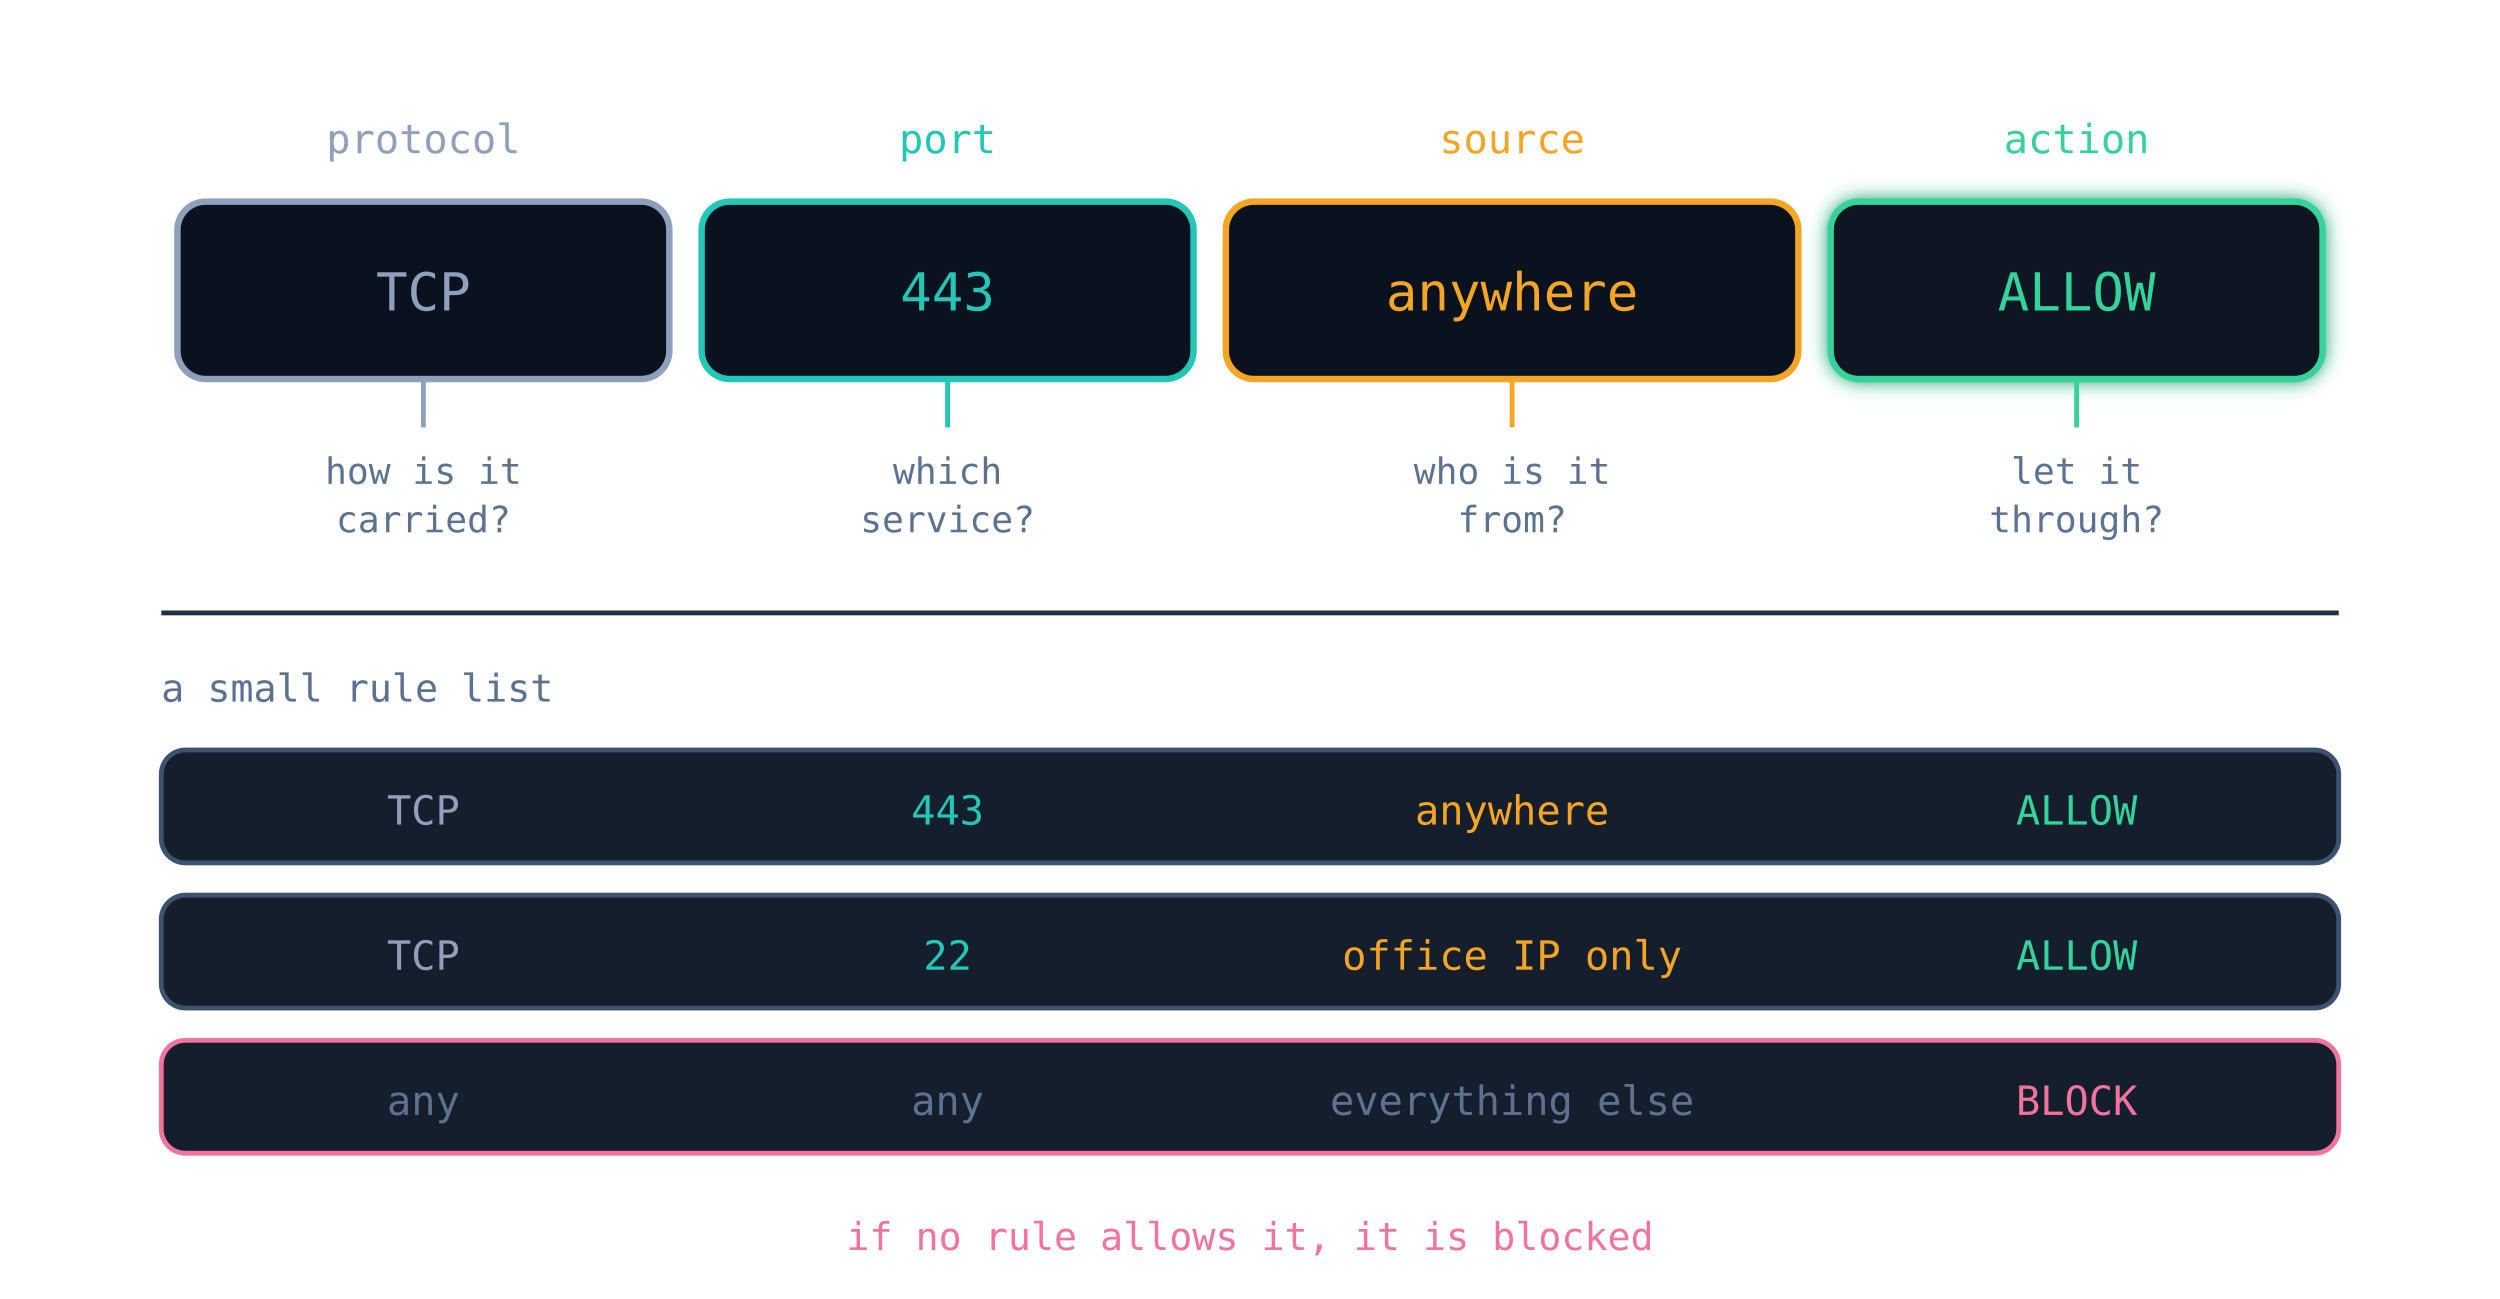
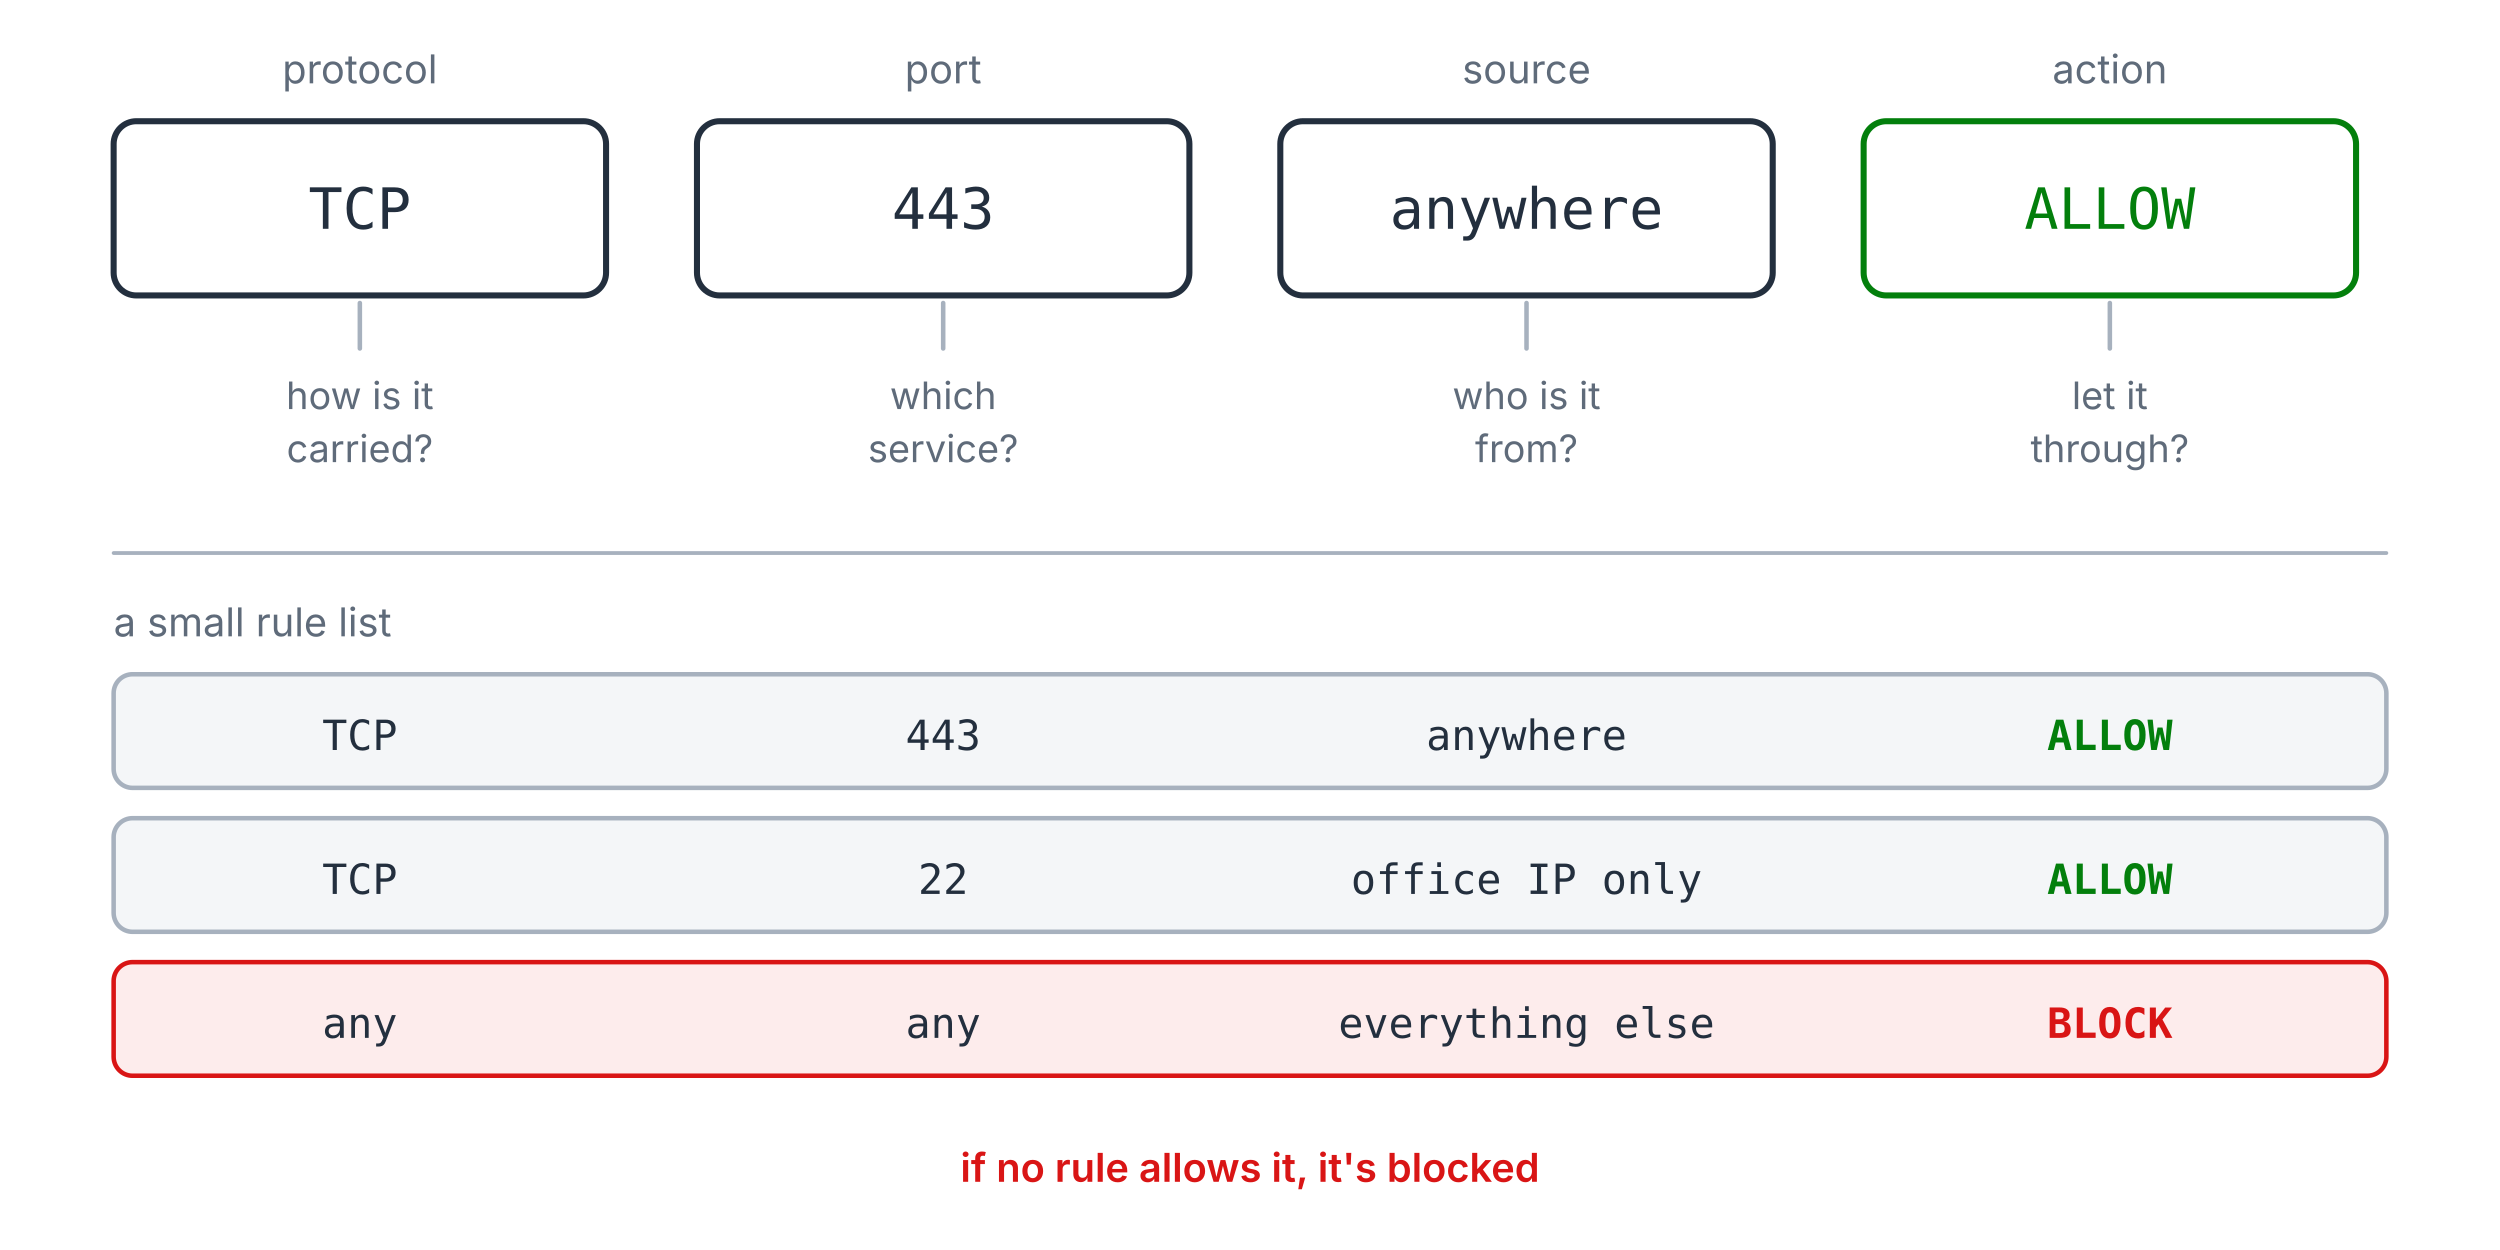
- <svg xmlns="http://www.w3.org/2000/svg" viewBox="0 0 620 322">
-   <style>text{font-family:'JetBrains Mono',ui-monospace,SFMono-Regular,'DejaVu Sans Mono',Menlo,Consolas,monospace}</style>
-   <defs>
-     <filter id="g1" x="-40%" y="-40%" width="180%" height="180%">
-       <feGaussianBlur stdDeviation="2.4" result="b" />
-       <feMerge>
-         <feMergeNode in="b" />
-         <feMergeNode in="SourceGraphic" />
-       </feMerge>
-     </filter>
-   </defs>
-   <text x="105.0" y="38" fill="#8FA0BD" font-family="JetBrains Mono" font-size="10" text-anchor="middle">protocol</text>
-   <rect x="44" y="50" width="122" height="44" rx="7" fill="#0A1220" stroke="#8FA0BD" stroke-width="1.6" />
-   <text x="105.0" y="77" fill="#8FA0BD" font-family="JetBrains Mono" font-size="13" text-anchor="middle">TCP</text>
-   <line x1="105.0" y1="94" x2="105.0" y2="106" stroke="#8FA0BD" stroke-width="1.2" />
-   <text x="105.0" y="120" fill="#5B7290" font-family="JetBrains Mono" font-size="9" text-anchor="middle">how is it</text>
-   <text x="105.0" y="132" fill="#5B7290" font-family="JetBrains Mono" font-size="9" text-anchor="middle">carried?</text>
-   <text x="235.0" y="38" fill="#22C7B8" font-family="JetBrains Mono" font-size="10" text-anchor="middle">port</text>
-   <rect x="174" y="50" width="122" height="44" rx="7" fill="#0A1220" stroke="#22C7B8" stroke-width="1.6" />
-   <text x="235.0" y="77" fill="#22C7B8" font-family="JetBrains Mono" font-size="13" text-anchor="middle">443</text>
-   <line x1="235.0" y1="94" x2="235.0" y2="106" stroke="#22C7B8" stroke-width="1.2" />
-   <text x="235.0" y="120" fill="#5B7290" font-family="JetBrains Mono" font-size="9" text-anchor="middle">which</text>
-   <text x="235.0" y="132" fill="#5B7290" font-family="JetBrains Mono" font-size="9" text-anchor="middle">service?</text>
-   <text x="375.0" y="38" fill="#F5A524" font-family="JetBrains Mono" font-size="10" text-anchor="middle">source</text>
-   <rect x="304" y="50" width="142" height="44" rx="7" fill="#0A1220" stroke="#F5A524" stroke-width="1.6" />
-   <text x="375.0" y="77" fill="#F5A524" font-family="JetBrains Mono" font-size="13" text-anchor="middle">anywhere</text>
-   <line x1="375.0" y1="94" x2="375.0" y2="106" stroke="#F5A524" stroke-width="1.2" />
-   <text x="375.0" y="120" fill="#5B7290" font-family="JetBrains Mono" font-size="9" text-anchor="middle">who is it</text>
-   <text x="375.0" y="132" fill="#5B7290" font-family="JetBrains Mono" font-size="9" text-anchor="middle">from?</text>
-   <text x="515.0" y="38" fill="#34D399" font-family="JetBrains Mono" font-size="10" text-anchor="middle">action</text>
-   <g filter="url(#g1)">
-     <rect x="454" y="50" width="122" height="44" rx="7" fill="#0A1220" stroke="#34D399" stroke-width="1.6" />
-   </g>
-   <text x="515.0" y="77" fill="#34D399" font-family="JetBrains Mono" font-size="13" text-anchor="middle">ALLOW</text>
-   <line x1="515.0" y1="94" x2="515.0" y2="106" stroke="#34D399" stroke-width="1.2" />
-   <text x="515.0" y="120" fill="#5B7290" font-family="JetBrains Mono" font-size="9" text-anchor="middle">let it</text>
-   <text x="515.0" y="132" fill="#5B7290" font-family="JetBrains Mono" font-size="9" text-anchor="middle">through?</text>
-   <line x1="40" y1="152" x2="580" y2="152" stroke="#223047" stroke-width="1.2" />
-   <text x="40" y="174" fill="#5B7290" font-family="JetBrains Mono" font-size="9.5" text-anchor="start">a small rule list</text>
-   <rect x="40" y="186" width="540" height="28" rx="6" fill="#141E2C" stroke="#3D5170" stroke-width="1.2" />
-   <text x="105.0" y="204.5" fill="#8FA0BD" font-family="JetBrains Mono" font-size="10" text-anchor="middle">TCP</text>
-   <text x="235.0" y="204.5" fill="#22C7B8" font-family="JetBrains Mono" font-size="10" text-anchor="middle">443</text>
-   <text x="375.0" y="204.5" fill="#F5A524" font-family="JetBrains Mono" font-size="10" text-anchor="middle">anywhere</text>
-   <text x="515.0" y="204.5" fill="#34D399" font-family="JetBrains Mono" font-size="10" text-anchor="middle">ALLOW</text>
-   <rect x="40" y="222" width="540" height="28" rx="6" fill="#141E2C" stroke="#3D5170" stroke-width="1.2" />
-   <text x="105.0" y="240.5" fill="#8FA0BD" font-family="JetBrains Mono" font-size="10" text-anchor="middle">TCP</text>
-   <text x="235.0" y="240.5" fill="#22C7B8" font-family="JetBrains Mono" font-size="10" text-anchor="middle">22</text>
-   <text x="375.0" y="240.5" fill="#F5A524" font-family="JetBrains Mono" font-size="10" text-anchor="middle">office IP only</text>
-   <text x="515.0" y="240.5" fill="#34D399" font-family="JetBrains Mono" font-size="10" text-anchor="middle">ALLOW</text>
-   <rect x="40" y="258" width="540" height="28" rx="6" fill="#141E2C" stroke="#F2739D" stroke-width="1.2" />
-   <text x="105.0" y="276.5" fill="#5B7290" font-family="JetBrains Mono" font-size="10" text-anchor="middle">any</text>
-   <text x="235.0" y="276.5" fill="#5B7290" font-family="JetBrains Mono" font-size="10" text-anchor="middle">any</text>
-   <text x="375.0" y="276.5" fill="#5B7290" font-family="JetBrains Mono" font-size="10" text-anchor="middle">everything else</text>
-   <text x="515.0" y="276.5" fill="#F2739D" font-family="JetBrains Mono" font-size="10" text-anchor="middle">BLOCK</text>
-   <text x="310" y="310" fill="#F2739D" font-family="JetBrains Mono" font-size="9.5" text-anchor="middle">if no rule allows it, it is blocked</text>
+ <svg xmlns="http://www.w3.org/2000/svg" class="dg" viewBox="0 0 660 330">
+   <style>.dg text{font-family:Inter,'Amazon Ember',Arial,Helvetica,sans-serif}.dg .mono{font-family:'JetBrains Mono',ui-monospace,Menlo,Consolas,monospace}.dg .f-ink{fill:var(--dg-ink,#232F3E)}.dg .s-ink{stroke:var(--dg-ink,#232F3E)}.dg .f-sub{fill:var(--dg-sub,#5F6B7A)}.dg .s-sub{stroke:var(--dg-sub,#5F6B7A)}.dg .f-faint{fill:var(--dg-faint,#A7B1BE)}.dg .s-faint{stroke:var(--dg-faint,#A7B1BE)}.dg .f-line{fill:var(--dg-line,#232F3E)}.dg .s-line{stroke:var(--dg-line,#232F3E)}.dg .f-surface{fill:var(--dg-surface,#F4F6F8)}.dg .s-surface{stroke:var(--dg-surface,#F4F6F8)}.dg .f-panel{fill:var(--dg-panel,#FFFFFF)}.dg .s-panel{stroke:var(--dg-panel,#FFFFFF)}.dg .f-net{fill:var(--dg-net,#8C4FFF)}.dg .s-net{stroke:var(--dg-net,#8C4FFF)}.dg .f-cmp{fill:var(--dg-cmp,#ED7100)}.dg .s-cmp{stroke:var(--dg-cmp,#ED7100)}.dg .f-pub{fill:var(--dg-pub,#7AA116)}.dg .s-pub{stroke:var(--dg-pub,#7AA116)}.dg .f-priv{fill:var(--dg-priv,#00A4A6)}.dg .s-priv{stroke:var(--dg-priv,#00A4A6)}.dg .f-sec{fill:var(--dg-sec,#DD344C)}.dg .s-sec{stroke:var(--dg-sec,#DD344C)}.dg .f-db{fill:var(--dg-db,#C925D1)}.dg .s-db{stroke:var(--dg-db,#C925D1)}.dg .f-you{fill:var(--dg-you,#3B62D4)}.dg .s-you{stroke:var(--dg-you,#3B62D4)}.dg .f-ok{fill:var(--dg-ok,#037F0C)}.dg .s-ok{stroke:var(--dg-ok,#037F0C)}.dg .f-bad{fill:var(--dg-bad,#D91515)}.dg .s-bad{stroke:var(--dg-bad,#D91515)}.dg .f-pubtint{fill:var(--dg-pubtint,#F2F6E8)}.dg .s-pubtint{stroke:var(--dg-pubtint,#F2F6E8)}.dg .f-privtint{fill:var(--dg-privtint,#E6F6F7)}.dg .s-privtint{stroke:var(--dg-privtint,#E6F6F7)}.dg .f-youtint{fill:var(--dg-youtint,#EEF2FC)}.dg .s-youtint{stroke:var(--dg-youtint,#EEF2FC)}.dg .f-nettint{fill:var(--dg-nettint,#F3EEFF)}.dg .s-nettint{stroke:var(--dg-nettint,#F3EEFF)}.dg .f-badtint{fill:var(--dg-badtint,#FDECEC)}.dg .s-badtint{stroke:var(--dg-badtint,#FDECEC)}</style>
+   <text x="95" y="22" class="f-sub" font-size="10.5" font-weight="400" text-anchor="middle">protocol</text>
+   <rect x="30" y="32" width="130" height="46" rx="6" class="s-ink f-panel" stroke-width="1.6" />
+   <text x="95.0" y="60.4" class="f-ink mono" font-size="15" font-weight="500" text-anchor="middle">TCP</text>
+   <path d="M95 80 L95 92" class="s-faint" fill="none" stroke-width="1.2" stroke-linejoin="round" stroke-linecap="round" />
+   <text x="95" y="108" class="f-sub" font-size="10" font-weight="400" text-anchor="middle">how is it</text>
+   <text x="95" y="122" class="f-sub" font-size="10" font-weight="400" text-anchor="middle">carried?</text>
+   <text x="249" y="22" class="f-sub" font-size="10.5" font-weight="400" text-anchor="middle">port</text>
+   <rect x="184" y="32" width="130" height="46" rx="6" class="s-ink f-panel" stroke-width="1.6" />
+   <text x="249.0" y="60.4" class="f-ink mono" font-size="15" font-weight="500" text-anchor="middle">443</text>
+   <path d="M249 80 L249 92" class="s-faint" fill="none" stroke-width="1.2" stroke-linejoin="round" stroke-linecap="round" />
+   <text x="249" y="108" class="f-sub" font-size="10" font-weight="400" text-anchor="middle">which</text>
+   <text x="249" y="122" class="f-sub" font-size="10" font-weight="400" text-anchor="middle">service?</text>
+   <text x="403" y="22" class="f-sub" font-size="10.5" font-weight="400" text-anchor="middle">source</text>
+   <rect x="338" y="32" width="130" height="46" rx="6" class="s-ink f-panel" stroke-width="1.6" />
+   <text x="403.0" y="60.4" class="f-ink mono" font-size="15" font-weight="500" text-anchor="middle">anywhere</text>
+   <path d="M403 80 L403 92" class="s-faint" fill="none" stroke-width="1.2" stroke-linejoin="round" stroke-linecap="round" />
+   <text x="403" y="108" class="f-sub" font-size="10" font-weight="400" text-anchor="middle">who is it</text>
+   <text x="403" y="122" class="f-sub" font-size="10" font-weight="400" text-anchor="middle">from?</text>
+   <text x="557" y="22" class="f-sub" font-size="10.5" font-weight="400" text-anchor="middle">action</text>
+   <rect x="492" y="32" width="130" height="46" rx="6" class="s-ok f-panel" stroke-width="1.6" />
+   <text x="557.0" y="60.4" class="f-ok mono" font-size="15" font-weight="500" text-anchor="middle">ALLOW</text>
+   <path d="M557 80 L557 92" class="s-faint" fill="none" stroke-width="1.2" stroke-linejoin="round" stroke-linecap="round" />
+   <text x="557" y="108" class="f-sub" font-size="10" font-weight="400" text-anchor="middle">let it</text>
+   <text x="557" y="122" class="f-sub" font-size="10" font-weight="400" text-anchor="middle">through?</text>
+   <path d="M30 146 L630 146" class="s-faint" fill="none" stroke-width="1" stroke-linejoin="round" stroke-linecap="round" />
+   <text x="30" y="168" class="f-sub" font-size="10.5" font-weight="400" text-anchor="start">a small rule list</text>
+   <rect x="30" y="178" width="600" height="30" rx="5" class="s-faint f-surface" stroke-width="1.2" />
+   <text x="95" y="198" class="f-ink mono" font-size="11" font-weight="400" text-anchor="middle">TCP</text>
+   <text x="249" y="198" class="f-ink mono" font-size="11" font-weight="400" text-anchor="middle">443</text>
+   <text x="403" y="198" class="f-ink mono" font-size="11" font-weight="400" text-anchor="middle">anywhere</text>
+   <text x="557" y="198" class="f-ok mono" font-size="11" font-weight="600" text-anchor="middle">ALLOW</text>
+   <rect x="30" y="216" width="600" height="30" rx="5" class="s-faint f-surface" stroke-width="1.2" />
+   <text x="95" y="236" class="f-ink mono" font-size="11" font-weight="400" text-anchor="middle">TCP</text>
+   <text x="249" y="236" class="f-ink mono" font-size="11" font-weight="400" text-anchor="middle">22</text>
+   <text x="403" y="236" class="f-ink mono" font-size="11" font-weight="400" text-anchor="middle">office IP only</text>
+   <text x="557" y="236" class="f-ok mono" font-size="11" font-weight="600" text-anchor="middle">ALLOW</text>
+   <rect x="30" y="254" width="600" height="30" rx="5" class="s-bad f-badtint" stroke-width="1.2" />
+   <text x="95" y="274" class="f-ink mono" font-size="11" font-weight="400" text-anchor="middle">any</text>
+   <text x="249" y="274" class="f-ink mono" font-size="11" font-weight="400" text-anchor="middle">any</text>
+   <text x="403" y="274" class="f-ink mono" font-size="11" font-weight="400" text-anchor="middle">everything else</text>
+   <text x="557" y="274" class="f-bad mono" font-size="11" font-weight="600" text-anchor="middle">BLOCK</text>
+   <text x="330" y="312" class="f-bad" font-size="10.5" font-weight="600" text-anchor="middle">if no rule allows it, it's blocked</text>
</svg>
